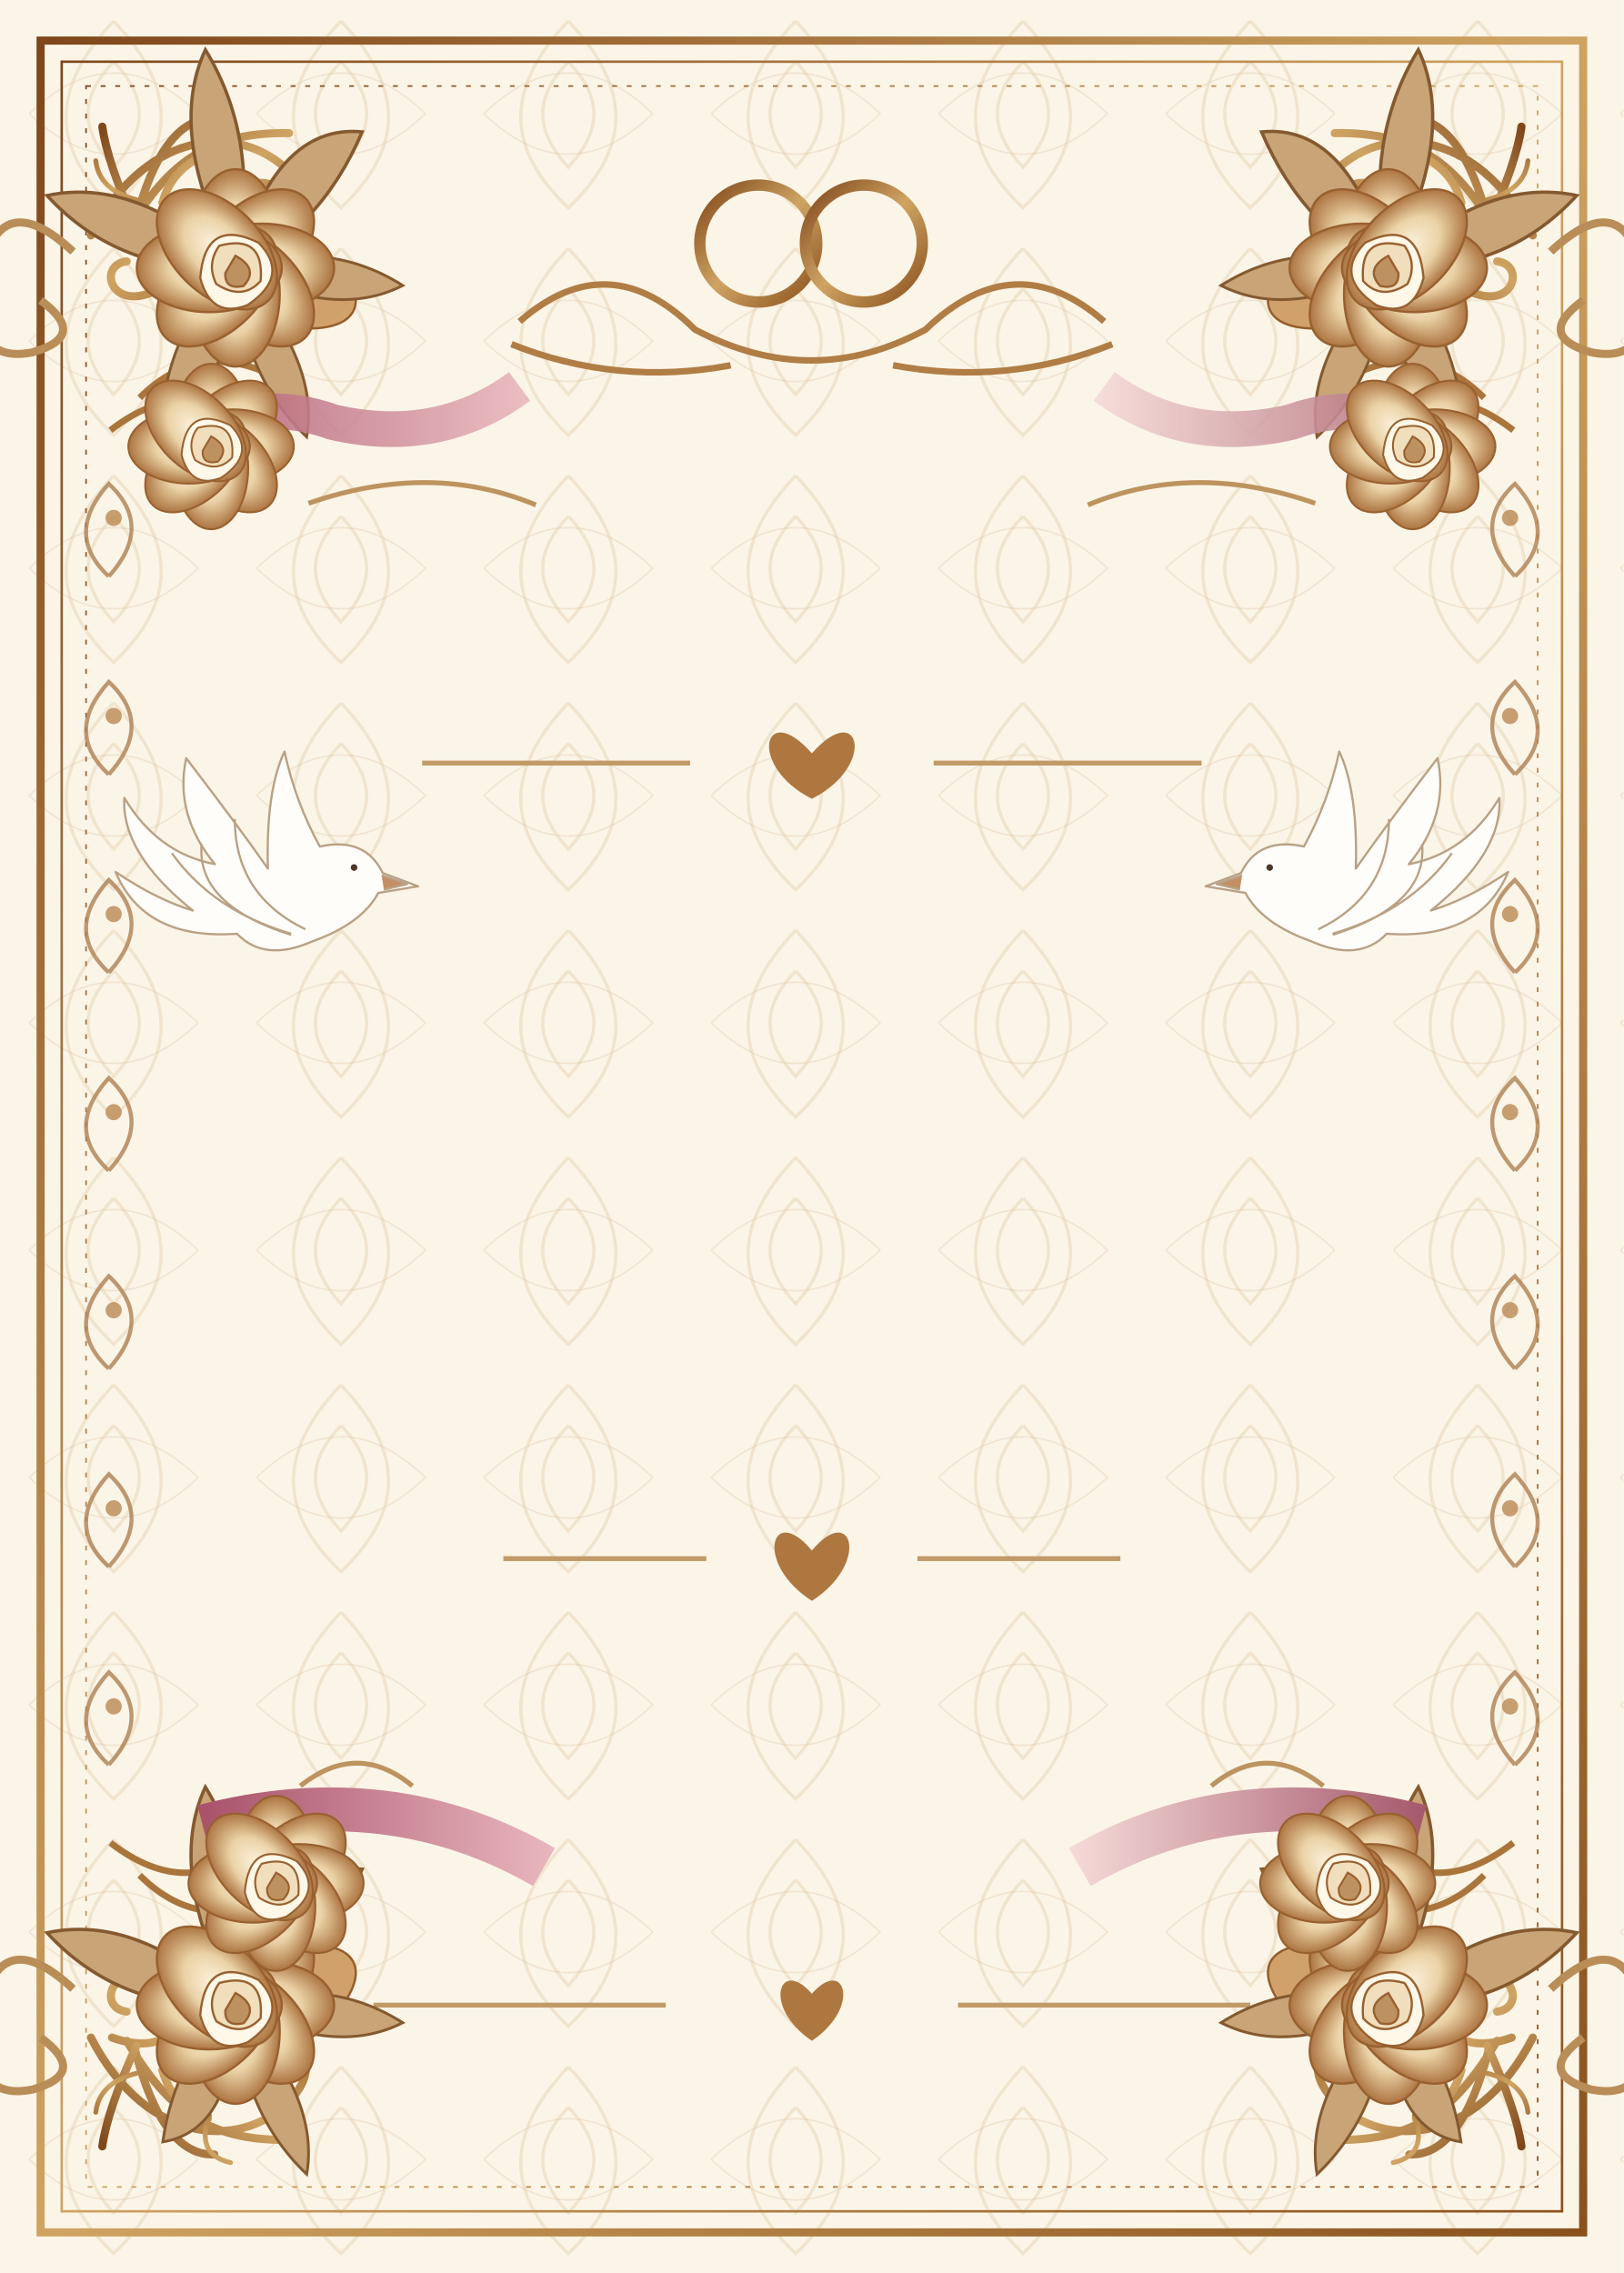
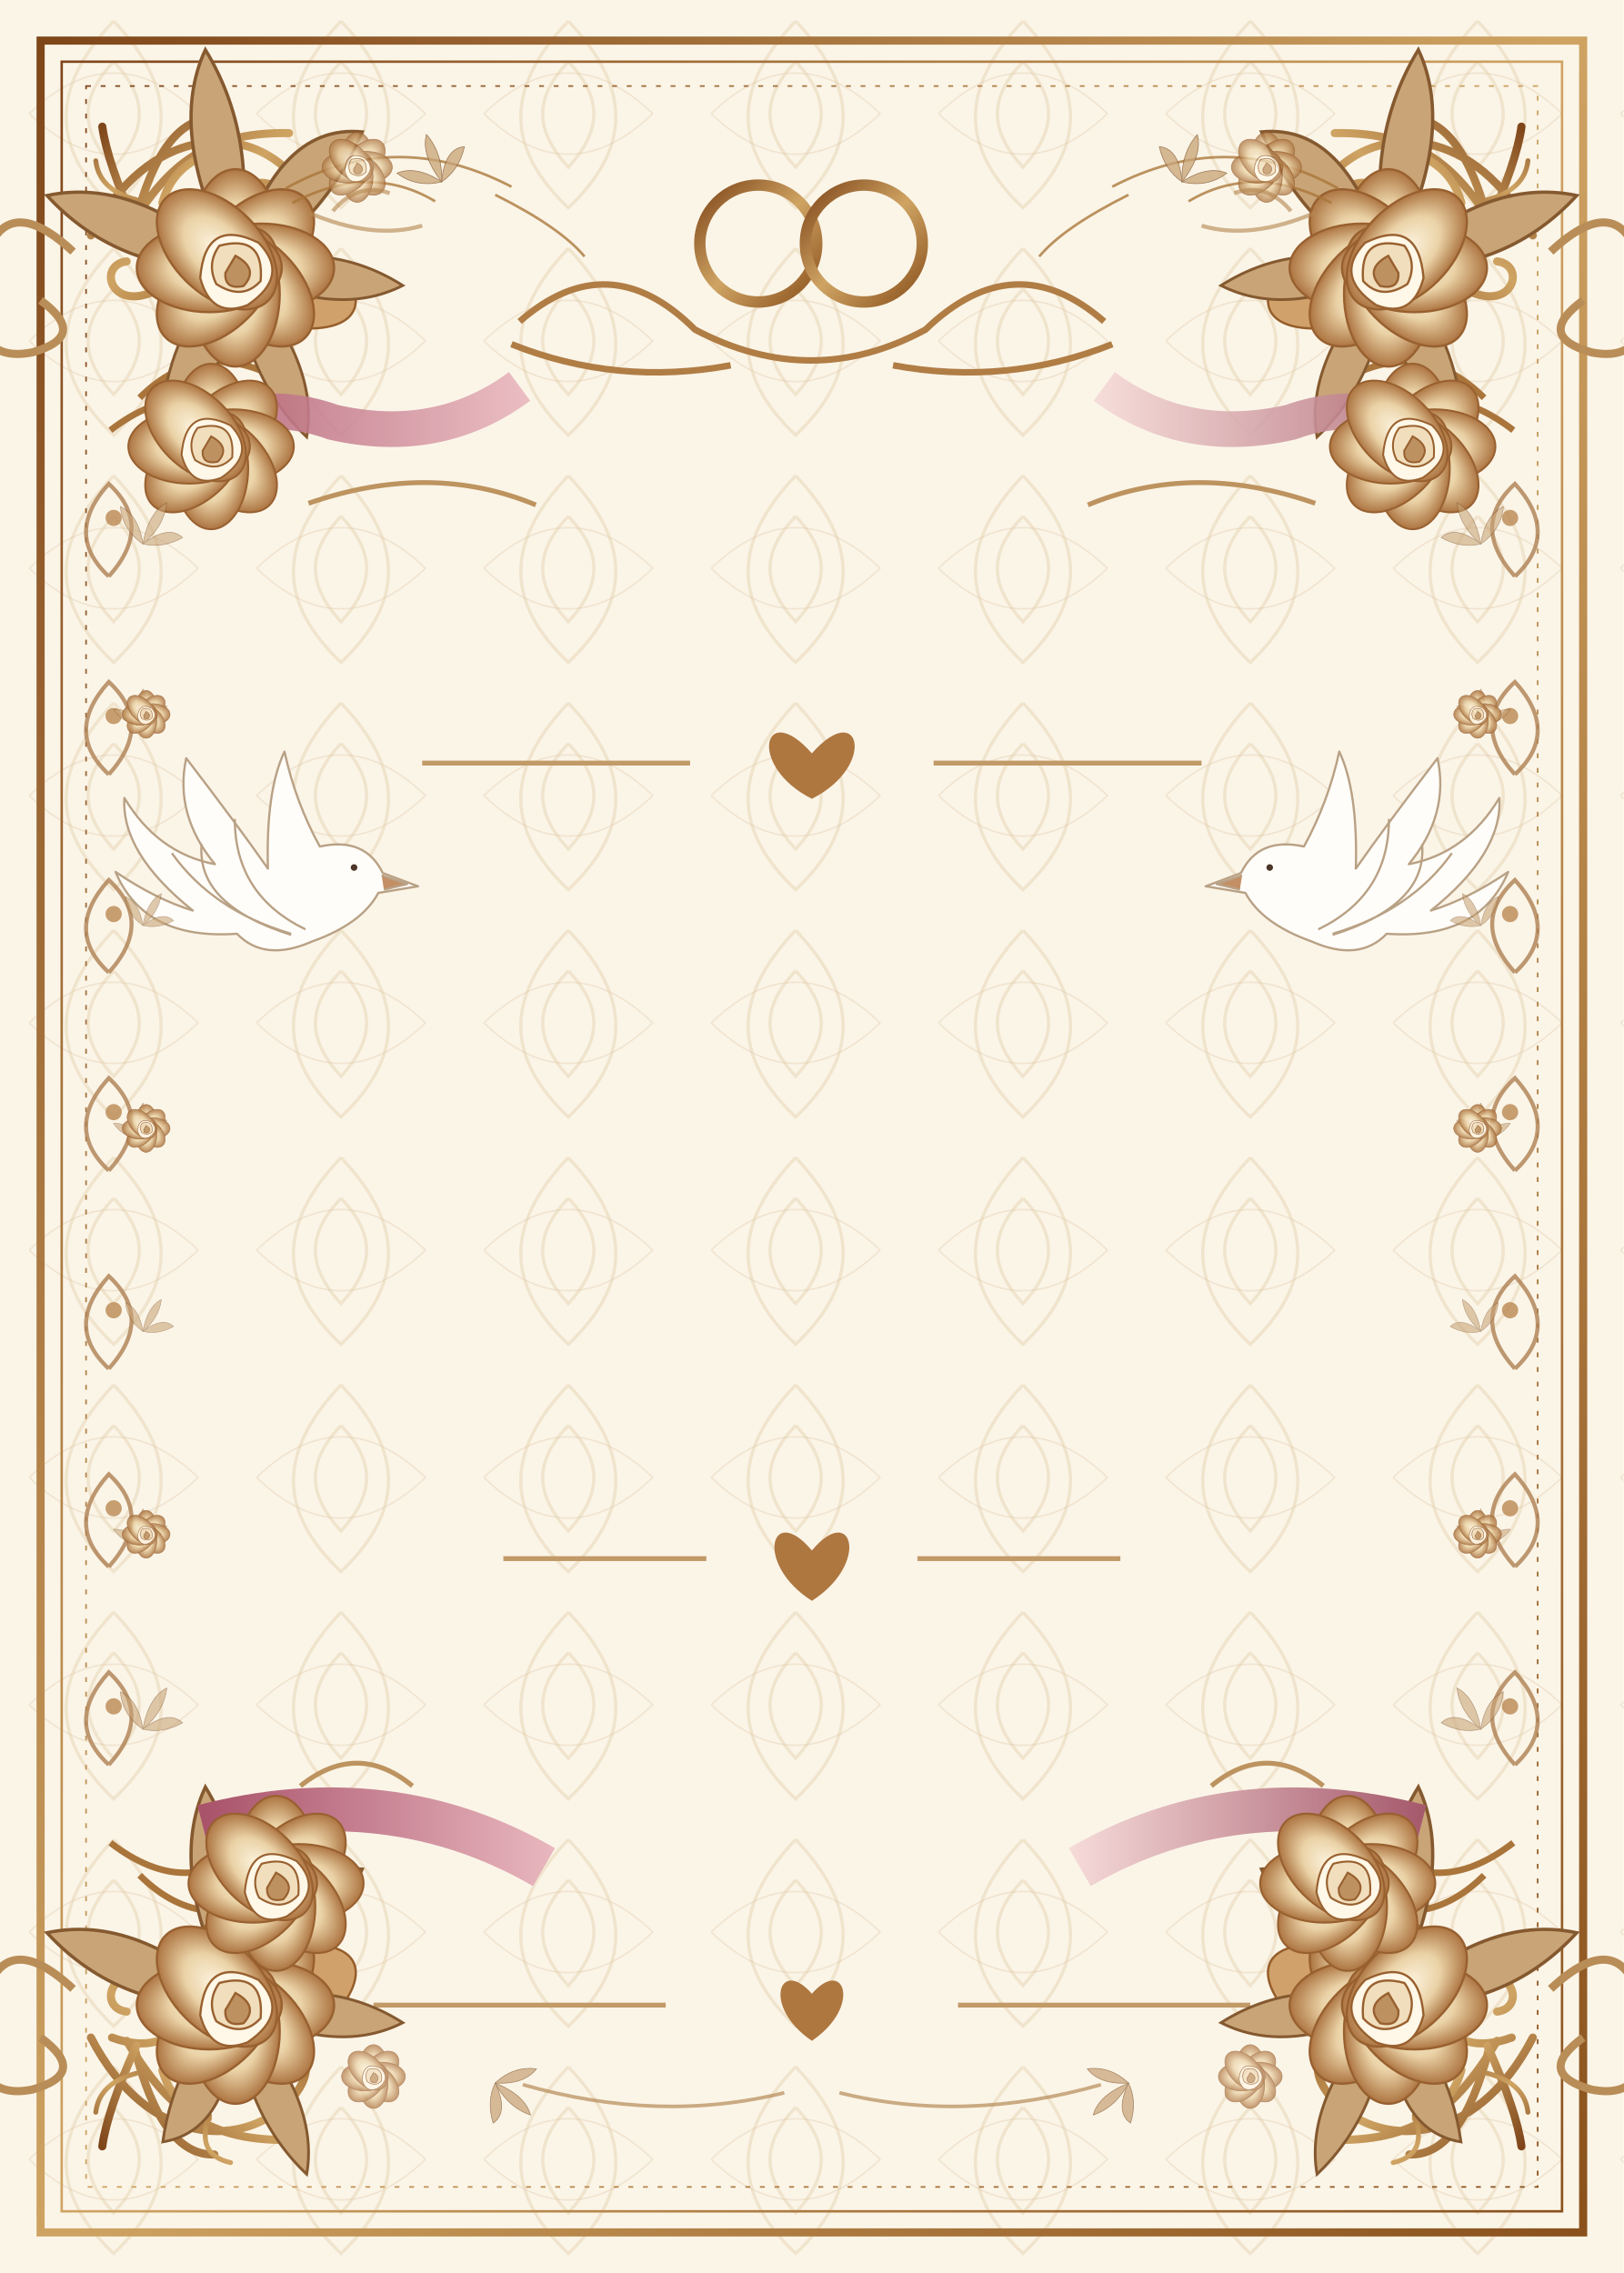
<svg xmlns="http://www.w3.org/2000/svg" viewBox="0 0 1000 1400">
  <defs>
    <pattern id="damask" width="140" height="140" patternUnits="userSpaceOnUse">
      <path d="M70 13 C30 55 32 92 70 128 C108 92 110 55 70 13M70 38 C49 60 49 80 70 103 C91 80 91 60 70 38" fill="none" stroke="#e6d4b4" stroke-width="2" opacity=".52" />
      <path d="M18 70 Q70 20 122 70 Q70 120 18 70" fill="none" stroke="#dfc7a5" opacity=".35" />
    </pattern>
    <linearGradient id="gold" x2="1" y2="1">
      <stop stop-color="#7f461a" />
      <stop offset=".5" stop-color="#cfa463" />
      <stop offset="1" stop-color="#8a511d" />
    </linearGradient>
    <g id="flourish" fill="none" stroke="url(#gold)" stroke-width="5" stroke-linecap="round">
      <path d="M0 80 C35 12 96 10 125 44 C154 80 88 95 93 58 C98 36 133 54 108 66 M13 80 C57 64 68 106 35 116 C11 124 5 98 22 96 M22 78 C45 40 68 16 122 17 M27 73 Q44 7 76 8" />
      <path d="M28 75 Q10 35 7 13 M44 60 Q50 38 72 30 M40 88 Q65 111 83 106" />
      <path d="M28 58 Q5 52 3 34 M73 32 Q64 8 86 3" stroke-width="3" />
    </g>
    <g id="petal" fill="#d1a16b" stroke="#955d29" stroke-width="2">
      <path d="M0 0 C-22 -12 -38 -47 0 -72 C38 -47 22 -12 0 0" />
      <path d="M0 0 C-49 4 -65 -17 -44 -49 C-7 -39 3 -15 0 0" />
      <path d="M0 0 C49 4 65 -17 44 -49 C7 -39 -3 -15 0 0" />
    </g>
    <g id="corner">
      <use href="#flourish" />
      <use href="#petal" transform="translate(126 137) scale(.7)" />
      <path d="M12 200 Q60 163 100 200 M30 180 Q70 140 122 172" fill="none" stroke="#aa753b" stroke-width="4" />
    </g>
  </defs>
  <defs>
    <radialGradient id="roseGold">
      <stop stop-color="#fff7e5" />
      <stop offset=".55" stop-color="#ead2a6" />
      <stop offset="1" stop-color="#ad7542" />
    </radialGradient>
    <g id="vintageRose">
      <g fill="url(#roseGold)" stroke="#98602f" stroke-width="2.2">
        <ellipse rx="44" ry="72" transform="rotate(0) translate(0 -26)" />
        <ellipse rx="44" ry="72" transform="rotate(45) translate(0 -26)" />
        <ellipse rx="44" ry="72" transform="rotate(90) translate(0 -26)" />
        <ellipse rx="44" ry="72" transform="rotate(135) translate(0 -26)" />
        <ellipse rx="44" ry="72" transform="rotate(180) translate(0 -26)" />
        <ellipse rx="44" ry="72" transform="rotate(225) translate(0 -26)" />
        <ellipse rx="44" ry="72" transform="rotate(270) translate(0 -26)" />
        <ellipse rx="44" ry="72" transform="rotate(315) translate(0 -26)" />
        <path d="M-35 10 Q-30 -51 23 -25 Q55 8 12 37 Q-24 51 -35 10Z" fill="#fff7e7" />
        <path d="M-16 -22 Q29 -34 25 13 Q7 33 -19 16 Q-29 -4 -16 -22Z" fill="#f1debd" />
        <path d="M0 -12 Q24 1 8 18 Q-11 22 -10 5Z" fill="#be9161" />
      </g>
    </g>
    <g id="leafSpray" fill="#c8a477" stroke="#85592f" stroke-width="2">
      <path d="M0 0 Q-36 -72 -92 -80 Q-67 -20 0 0Z" />
      <path d="M0 0 Q-12 -90 28 -130 Q41 -65 0 0Z" />
      <path d="M0 0 Q52 -74 100 -51 Q56 -4 0 0Z" />
    </g>
  </defs>
  <defs>
    <linearGradient id="pinkRibbon">
      <stop stop-color="#a9536b" />
      <stop offset=".35" stop-color="#f6ccd0" />
      <stop offset=".7" stop-color="#f9e0dd" />
      <stop offset="1" stop-color="#a65b6d" />
    </linearGradient>
    <g id="dove" stroke="#b9a185" stroke-width="2" stroke-linejoin="round">
      <path d="M0 0 Q-28 -40 -74 -100 Q-85 -49 -48 -4 Q-100 -14 -130 -64 Q-133 -14 -68 38 Q-101 28 -138 3 Q-112 65 -28 59 Q-3 85 40 66 Q85 50 100 22 L136 16 104 4 Q88 -29 47 -20 Q25 -60 15 -106 Q-2 -70 0 0Z" fill="#fffdf9" />
      <path d="M-60 -22 Q-65 33 21 60 M-87 -14 Q-50 38 21 59 M-30 -45 Q-30 24 34 55" fill="none" />
      <circle cx="78" cy="-1" r="3" fill="#4b3628" stroke="none" />
      <path d="M103 6 L126 14 105 19" fill="#c48f65" />
    </g>
  </defs>
  <rect width="1000" height="1400" fill="#fbf5e8" />
  <rect width="1000" height="1400" fill="url(#damask)" />
  <g fill="none" stroke="url(#gold)">
    <rect x="25" y="25" width="950" height="1350" stroke-width="5" />
    <rect x="38" y="38" width="924" height="1324" stroke-width="1.5" />
    <rect x="53" y="53" width="894" height="1294" stroke-width="1" stroke-dasharray="3 6" />
  </g>
  <use href="#corner" transform="translate(56 65)" />
  <use href="#corner" transform="translate(944 65) scale(-1 1)" />
  <use href="#corner" transform="translate(56 1335) scale(1 -1)" />
  <use href="#corner" transform="translate(944 1335) scale(-1 -1)" />
  <g fill="none" stroke="url(#gold)" stroke-width="7">
    <circle cx="467" cy="150" r="36" />
    <circle cx="532" cy="150" r="36" />
  </g>
  <path d="M320 198 Q375 150 428 203 Q500 241 570 203 Q625 150 680 198 M315 212 Q380 238 450 225 M550 225 Q620 238 685 212" fill="none" stroke="#b07d45" stroke-width="4" />
  <path d="M260 470 H425 M575 470 H740 M310 960 H435 M565 960 H690 M230 1235 H410 M590 1235 H770" stroke="#c19a68" stroke-width="3" />
  <g fill="#ae7740">
    <path d="M500 464 C470 430 460 472 500 492 C540 472 530 430 500 464" />
    <path d="M500 955 C475 925 464 963 500 986 C536 963 525 925 500 955" />
    <path d="M500 1228 C480 1205 469 1236 500 1257 C531 1236 520 1205 500 1228" />
  </g>
  <g fill="none" stroke="#bd935f" stroke-width="3">
    <path d="M185 1100 Q220 1072 254 1100 M746 1100 Q780 1072 815 1100" />
    <path d="M190 310 Q265 284 330 311 M670 311 Q735 284 810 310" />
  </g>
  <g>
    <g transform="translate(145 165) scale(1 1)">
      <use href="#leafSpray" transform="rotate(-20) scale(1.02)" />
      <use href="#leafSpray" transform="rotate(145) scale(.85)" />
      <use href="#vintageRose" transform="scale(.62)" />
      <path d="M-100 -10 Q-145 -52 -157 4 Q-165 60 -125 52 Q-90 42 -120 20" fill="none" stroke="#b98d57" stroke-width="5" />
    </g>
    <g transform="translate(855 165) scale(-1 1)">
      <use href="#leafSpray" transform="rotate(-20) scale(1.02)" />
      <use href="#leafSpray" transform="rotate(145) scale(.85)" />
      <use href="#vintageRose" transform="scale(.62)" />
      <path d="M-100 -10 Q-145 -52 -157 4 Q-165 60 -125 52 Q-90 42 -120 20" fill="none" stroke="#b98d57" stroke-width="5" />
    </g>
    <g transform="translate(145 1235) scale(1 1)">
      <use href="#leafSpray" transform="rotate(-20) scale(1.02)" />
      <use href="#leafSpray" transform="rotate(145) scale(.85)" />
      <use href="#vintageRose" transform="scale(.62)" />
      <path d="M-100 -10 Q-145 -52 -157 4 Q-165 60 -125 52 Q-90 42 -120 20" fill="none" stroke="#b98d57" stroke-width="5" />
    </g>
    <g transform="translate(855 1235) scale(-1 1)">
      <use href="#leafSpray" transform="rotate(-20) scale(1.02)" />
      <use href="#leafSpray" transform="rotate(145) scale(.85)" />
      <use href="#vintageRose" transform="scale(.62)" />
      <path d="M-100 -10 Q-145 -52 -157 4 Q-165 60 -125 52 Q-90 42 -120 20" fill="none" stroke="#b98d57" stroke-width="5" />
    </g>
    <g opacity=".80">
      <path d="M67 355 q28 -31 0 -57 q-28 31 0 57 m866 0 q-28 -31 0 -57 q28 31 0 57" stroke="#ae8052" stroke-width="2.5" fill="none" />
      <circle cx="70" cy="319" r="5" fill="#ba8852" />
      <circle cx="930" cy="319" r="5" fill="#ba8852" />
    </g>
    <g opacity=".80">
      <path d="M67 477 q28 -31 0 -57 q-28 31 0 57 m866 0 q-28 -31 0 -57 q28 31 0 57" stroke="#ae8052" stroke-width="2.5" fill="none" />
      <circle cx="70" cy="441" r="5" fill="#ba8852" />
      <circle cx="930" cy="441" r="5" fill="#ba8852" />
    </g>
    <g opacity=".80">
      <path d="M67 599 q28 -31 0 -57 q-28 31 0 57 m866 0 q-28 -31 0 -57 q28 31 0 57" stroke="#ae8052" stroke-width="2.5" fill="none" />
      <circle cx="70" cy="563" r="5" fill="#ba8852" />
      <circle cx="930" cy="563" r="5" fill="#ba8852" />
    </g>
    <g opacity=".80">
      <path d="M67 721 q28 -31 0 -57 q-28 31 0 57 m866 0 q-28 -31 0 -57 q28 31 0 57" stroke="#ae8052" stroke-width="2.5" fill="none" />
      <circle cx="70" cy="685" r="5" fill="#ba8852" />
      <circle cx="930" cy="685" r="5" fill="#ba8852" />
    </g>
    <g opacity=".80">
      <path d="M67 843 q28 -31 0 -57 q-28 31 0 57 m866 0 q-28 -31 0 -57 q28 31 0 57" stroke="#ae8052" stroke-width="2.5" fill="none" />
      <circle cx="70" cy="807" r="5" fill="#ba8852" />
      <circle cx="930" cy="807" r="5" fill="#ba8852" />
    </g>
    <g opacity=".80">
      <path d="M67 965 q28 -31 0 -57 q-28 31 0 57 m866 0 q-28 -31 0 -57 q28 31 0 57" stroke="#ae8052" stroke-width="2.5" fill="none" />
      <circle cx="70" cy="929" r="5" fill="#ba8852" />
      <circle cx="930" cy="929" r="5" fill="#ba8852" />
    </g>
    <g opacity=".80">
      <path d="M67 1087 q28 -31 0 -57 q-28 31 0 57 m866 0 q-28 -31 0 -57 q28 31 0 57" stroke="#ae8052" stroke-width="2.5" fill="none" />
      <circle cx="70" cy="1051" r="5" fill="#ba8852" />
      <circle cx="930" cy="1051" r="5" fill="#ba8852" />
    </g>
  </g>
  <g id="romanticDecor">
    <path d="M90 280 Q150 240 205 260 Q270 275 320 238 M910 280 Q850 240 795 260 Q730 275 680 238" fill="none" stroke="url(#pinkRibbon)" stroke-width="22" opacity=".88" />
    <use href="#dove" transform="translate(165 535) scale(.68)" />
    <use href="#dove" transform="translate(835 535) scale(-.68 .68)" />
    <use href="#vintageRose" transform="translate(130 275) scale(.52)" />
    <use href="#vintageRose" transform="translate(870 275) scale(.52)" />
    <path d="M125 1125 Q240 1095 335 1150 M875 1125 Q760 1095 665 1150" fill="none" stroke="url(#pinkRibbon)" stroke-width="27" />
    <use href="#vintageRose" transform="translate(170 1160) scale(.55)" />
    <use href="#vintageRose" transform="translate(830 1160) scale(.55)" />
  </g>
+   <g id="premiumOrnamentalDetail">
+     <g id="ornateLeafVein" stroke="#a87435" stroke-width="1.6" fill="none" opacity=".77">
+       <path d="M176 116 Q244 78 315 115 M824 116 Q756 78 685 115" />
+       <path d="M180 125 Q228 100 268 124 M820 125 Q772 100 732 124" />
+       <path d="M305 120 Q345 140 360 158 M695 120 Q655 140 640 158" />
+     </g>
+     <g opacity=".76">
+       <use href="#vintageRose" transform="translate(220 103) scale(.22)" />
+       <use href="#vintageRose" transform="translate(780 103) scale(.22)" />
+       <use href="#leafSpray" transform="translate(272 112) rotate(-30) scale(.23)" />
+       <use href="#leafSpray" transform="translate(728 112) rotate(30) scale(-.23 .23)" />
+     </g>
+     <g fill="none" stroke="#b58751" stroke-width="2.5" opacity=".62">
+       <path d="M190 131 Q230 148 260 139 M810 131 Q770 148 740 139" />
+       <path d="M205 130 Q220 112 240 119 M795 130 Q780 112 760 119" />
+     </g>
+     <g id="premiumSideDetail">
+       <use href="#leafSpray" transform="translate(88 335) rotate(18) scale(0.22)" opacity=".58" />
+       <use href="#leafSpray" transform="translate(912 335) rotate(-18) scale(-0.22 0.22)" opacity=".58" />
+       <use href="#leafSpray" transform="translate(88 447) rotate(-12) scale(0.17)" opacity=".58" />
+       <use href="#leafSpray" transform="translate(912 447) rotate(12) scale(-0.17 0.17)" opacity=".58" />
+       <use href="#vintageRose" transform="translate(90 440) scale(.15)" opacity=".87" />
+       <use href="#vintageRose" transform="translate(910 440) scale(.15)" opacity=".87" />
+       <use href="#leafSpray" transform="translate(88 570) rotate(18) scale(0.17)" opacity=".58" />
+       <use href="#leafSpray" transform="translate(912 570) rotate(-18) scale(-0.17 0.17)" opacity=".58" />
+       <use href="#leafSpray" transform="translate(88 702) rotate(-12) scale(0.17)" opacity=".58" />
+       <use href="#leafSpray" transform="translate(912 702) rotate(12) scale(-0.17 0.17)" opacity=".58" />
+       <use href="#vintageRose" transform="translate(90 695) scale(.15)" opacity=".87" />
+       <use href="#vintageRose" transform="translate(910 695) scale(.15)" opacity=".87" />
+       <use href="#leafSpray" transform="translate(88 820) rotate(18) scale(0.17)" opacity=".58" />
+       <use href="#leafSpray" transform="translate(912 820) rotate(-18) scale(-0.17 0.17)" opacity=".58" />
+       <use href="#leafSpray" transform="translate(88 952) rotate(-12) scale(0.17)" opacity=".58" />
+       <use href="#leafSpray" transform="translate(912 952) rotate(12) scale(-0.17 0.17)" opacity=".58" />
+       <use href="#vintageRose" transform="translate(90 945) scale(.15)" opacity=".87" />
+       <use href="#vintageRose" transform="translate(910 945) scale(.15)" opacity=".87" />
+       <use href="#leafSpray" transform="translate(88 1065) rotate(18) scale(0.22)" opacity=".58" />
+       <use href="#leafSpray" transform="translate(912 1065) rotate(-18) scale(-0.22 0.22)" opacity=".58" />
+     </g>
+     <g opacity=".72">
+       <use href="#vintageRose" transform="translate(230 1279) scale(.2)" />
+       <use href="#vintageRose" transform="translate(770 1279) scale(.2)" />
+       <use href="#leafSpray" transform="translate(305 1283) rotate(120) scale(.22)" />
+       <use href="#leafSpray" transform="translate(695 1283) rotate(-120) scale(-.22 .22)" />
+     </g>
+     <g stroke="#ac7d44" stroke-width="2.2" fill="none" opacity=".62">
+       <path d="M322 1284 Q406 1308 483 1289 M678 1284 Q594 1308 517 1289" />
+     </g>
+   </g>
</svg>
